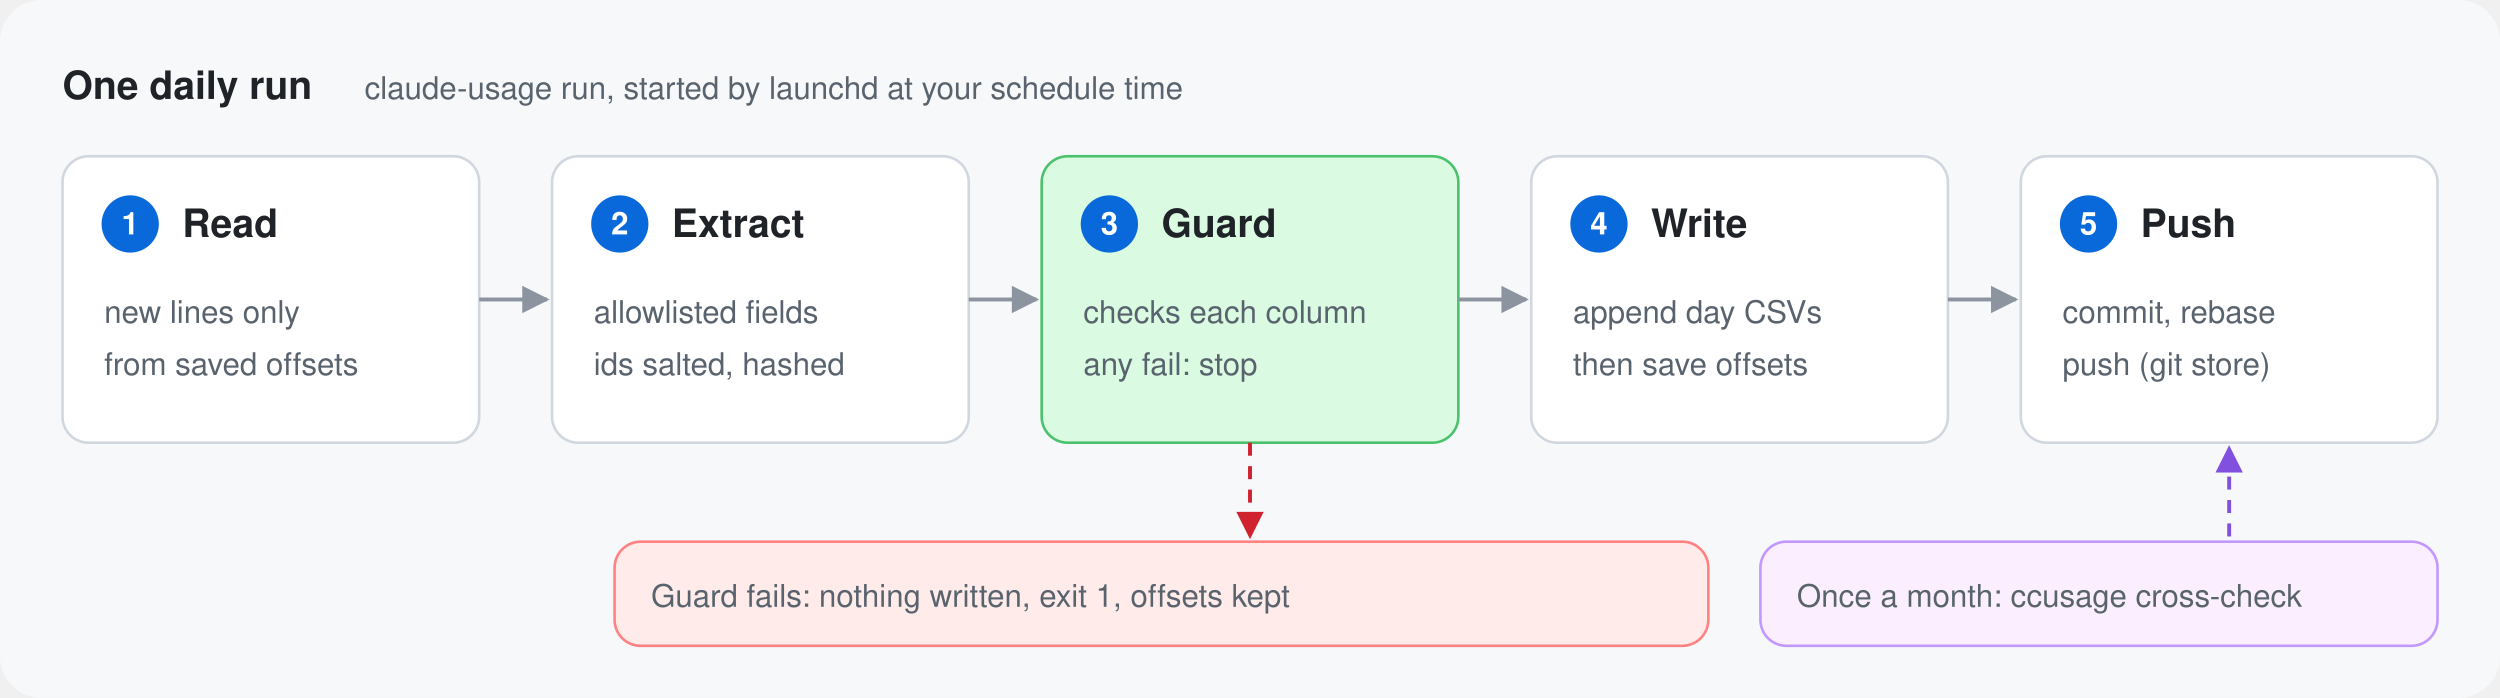
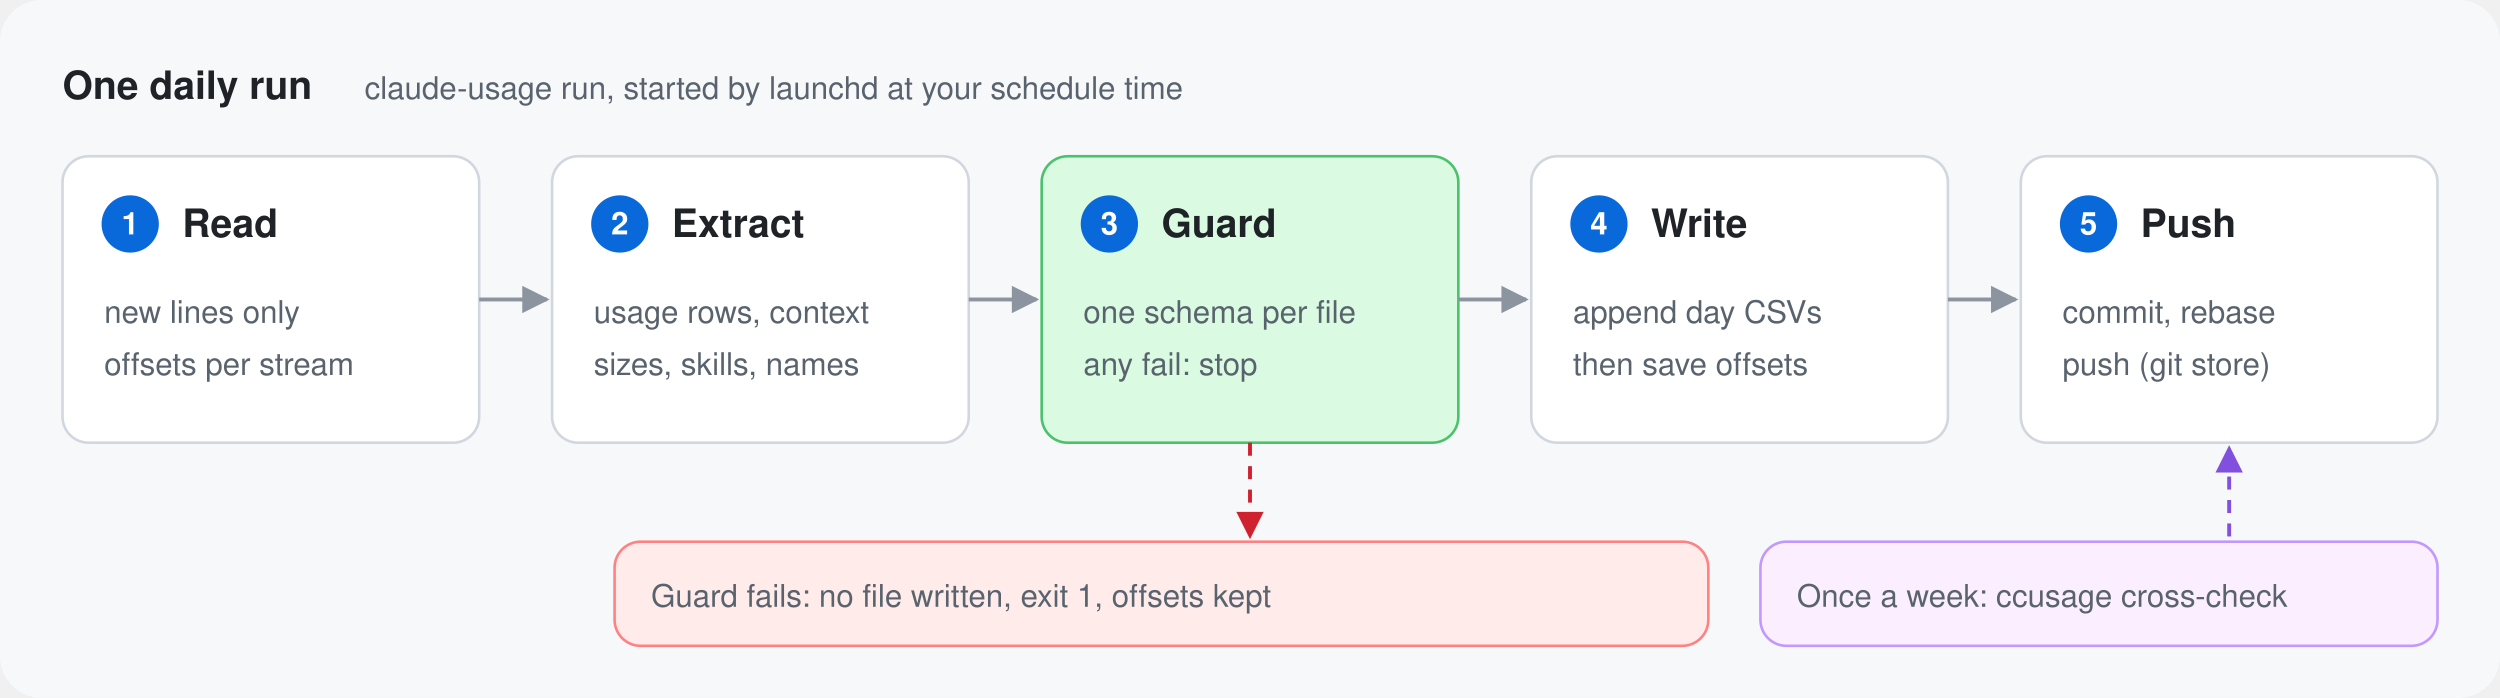
<svg xmlns="http://www.w3.org/2000/svg" width="960" height="268" viewBox="0 0 960 268" role="img" aria-labelledby="title desc">
  <style>
    .bg { fill: #f6f8fa; }
    .card { fill: #ffffff; stroke: #d0d7de; stroke-width: 1; }
    .blue { fill: #ddf4ff; stroke: #54aeff; stroke-width: 1; }
    .green { fill: #dafbe1; stroke: #4ac26b; stroke-width: 1; }
    .orange { fill: #fff1e5; stroke: #fb8f44; stroke-width: 1; }
    .purple { fill: #fbefff; stroke: #c297ff; stroke-width: 1; }
    .red { fill: #ffebe9; stroke: #ff8182; stroke-width: 1; }
    .ink { fill: #59636e; }
    text { fill: #1f2328; font-family: -apple-system, BlinkMacSystemFont, "Segoe UI", Helvetica, Arial, sans-serif; font-size: 13px; }
    .h { font-size: 15px; font-weight: 600; }
    .b { font-weight: 600; }
    .s { font-size: 12px; fill: #59636e; }
    .mono { font-family: ui-monospace, SFMono-Regular, Menlo, Consolas, monospace; }
    .num { fill: #ffffff; font-size: 12px; font-weight: 600; }
    .line { stroke: #8c959f; stroke-width: 1.5; fill: none; }
    .line-blue { stroke: #0969da; stroke-width: 1.5; fill: none; }
    .line-purple { stroke: #8250df; stroke-width: 1.5; fill: none; stroke-dasharray: 5 4; }
    .line-red { stroke: #cf222e; stroke-width: 1.5; fill: none; stroke-dasharray: 5 4; }
    .a-grey { fill: #8c959f; }
    .a-blue { fill: #0969da; }
    .a-purple { fill: #8250df; }
    .a-red { fill: #cf222e; }
    .dot-blue { fill: #0969da; }
    .dot-green { fill: #1a7f37; }
    .dot-orange { fill: #bc4c00; }
    @media (prefers-color-scheme: dark) {
      .bg { fill: #0d1117; }
      .card { fill: #161b22; stroke: #30363d; }
      .blue { fill: #0f2140; stroke: #1f6feb; }
      .green { fill: #0f2a1a; stroke: #2ea043; }
      .orange { fill: #2b1a0c; stroke: #db6d28; }
      .purple { fill: #231a36; stroke: #8957e5; }
      .red { fill: #2d1214; stroke: #da3633; }
      .ink { fill: #9198a1; }
      text { fill: #e6edf3; }
      .s { fill: #9198a1; }
      .num { fill: #0d1117; }
      .line { stroke: #6e7681; }
      .line-blue { stroke: #4493f8; }
      .line-purple { stroke: #ab7df8; }
      .line-red { stroke: #f85149; }
      .a-grey { fill: #6e7681; }
      .a-blue { fill: #4493f8; }
      .a-purple { fill: #ab7df8; }
      .a-red { fill: #f85149; }
      .dot-blue { fill: #4493f8; }
      .dot-green { fill: #3fb950; }
      .dot-orange { fill: #f0883e; }
    }
  </style>
  <defs>
    <marker id="m-grey" viewBox="0 0 10 10" refX="9" refY="5" markerWidth="7" markerHeight="7" orient="auto-start-reverse">
      <path class="a-grey" d="M0,0 L10,5 L0,10 z" />
    </marker>
    <marker id="m-blue" viewBox="0 0 10 10" refX="9" refY="5" markerWidth="7" markerHeight="7" orient="auto-start-reverse">
      <path class="a-blue" d="M0,0 L10,5 L0,10 z" />
    </marker>
    <marker id="m-purple" viewBox="0 0 10 10" refX="9" refY="5" markerWidth="7" markerHeight="7" orient="auto-start-reverse">
      <path class="a-purple" d="M0,0 L10,5 L0,10 z" />
    </marker>
    <marker id="m-red" viewBox="0 0 10 10" refX="9" refY="5" markerWidth="7" markerHeight="7" orient="auto-start-reverse">
      <path class="a-red" d="M0,0 L10,5 L0,10 z" />
    </marker>
  </defs>
  <rect class="bg" x="0" y="0" width="960" height="268" rx="16" />
  <text x="24" y="38" class="h">One daily run</text>
  <text x="140" y="38" class="s">claude-usage run, started by launchd at your schedule time</text>
  <rect class="card" x="24" y="60" width="160" height="110" rx="10" />
  <circle class="dot-blue" cx="50" cy="86" r="11" />
  <text x="50" y="90" class="num" text-anchor="middle">1</text>
  <text x="70" y="91" class="h">Read</text>
  <text x="40" y="124" class="s">new lines only</text>
-   <text x="40" y="144" class="s">from saved offsets</text>
+   <text x="40" y="144" class="s">offsets per stream</text>
  <path class="line" d="M184,115 L210,115" marker-end="url(#m-grey)" />
  <rect class="card" x="212" y="60" width="160" height="110" rx="10" />
  <circle class="dot-blue" cx="238" cy="86" r="11" />
  <text x="238" y="90" class="num" text-anchor="middle">2</text>
  <text x="258" y="91" class="h">Extract</text>
-   <text x="228" y="124" class="s">allowlisted fields</text>
-   <text x="228" y="144" class="s">ids salted, hashed</text>
+   <text x="228" y="124" class="s">usage rows, context</text>
+   <text x="228" y="144" class="s">sizes, skills, names</text>
  <path class="line" d="M372,115 L398,115" marker-end="url(#m-grey)" />
  <rect class="green" x="400" y="60" width="160" height="110" rx="10" />
  <circle class="dot-blue" cx="426" cy="86" r="11" />
  <text x="426" y="90" class="num" text-anchor="middle">3</text>
  <text x="446" y="91" class="h">Guard</text>
-   <text x="416" y="124" class="s">checks each column</text>
+   <text x="416" y="124" class="s">one schema per file</text>
  <text x="416" y="144" class="s">any fail: stop</text>
  <path class="line" d="M560,115 L586,115" marker-end="url(#m-grey)" />
  <rect class="card" x="588" y="60" width="160" height="110" rx="10" />
  <circle class="dot-blue" cx="614" cy="86" r="11" />
  <text x="614" y="90" class="num" text-anchor="middle">4</text>
  <text x="634" y="91" class="h">Write</text>
  <text x="604" y="124" class="s">append day CSVs</text>
  <text x="604" y="144" class="s">then save offsets</text>
  <path class="line" d="M748,115 L774,115" marker-end="url(#m-grey)" />
  <rect class="card" x="776" y="60" width="160" height="110" rx="10" />
  <circle class="dot-blue" cx="802" cy="86" r="11" />
  <text x="802" y="90" class="num" text-anchor="middle">5</text>
  <text x="822" y="91" class="h">Push</text>
  <text x="792" y="124" class="s">commit, rebase</text>
  <text x="792" y="144" class="s">push (git store)</text>
  <path class="line-red" d="M480,170 L480,206" marker-end="url(#m-red)" />
  <rect class="red" x="236" y="208" width="420" height="40" rx="10" />
-   <text x="250" y="233" class="s">Guard fails: nothing written, exit 1, offsets kept</text>
+   <text x="250" y="233" class="s">Guard fails: no file written, exit 1, offsets kept</text>
  <path class="line-purple" d="M856,206 L856,172" marker-end="url(#m-purple)" />
  <rect class="purple" x="676" y="208" width="260" height="40" rx="10" />
-   <text x="690" y="233" class="s">Once a month: ccusage cross-check</text>
+   <text x="690" y="233" class="s">Once a week: ccusage cross-check</text>
</svg>
